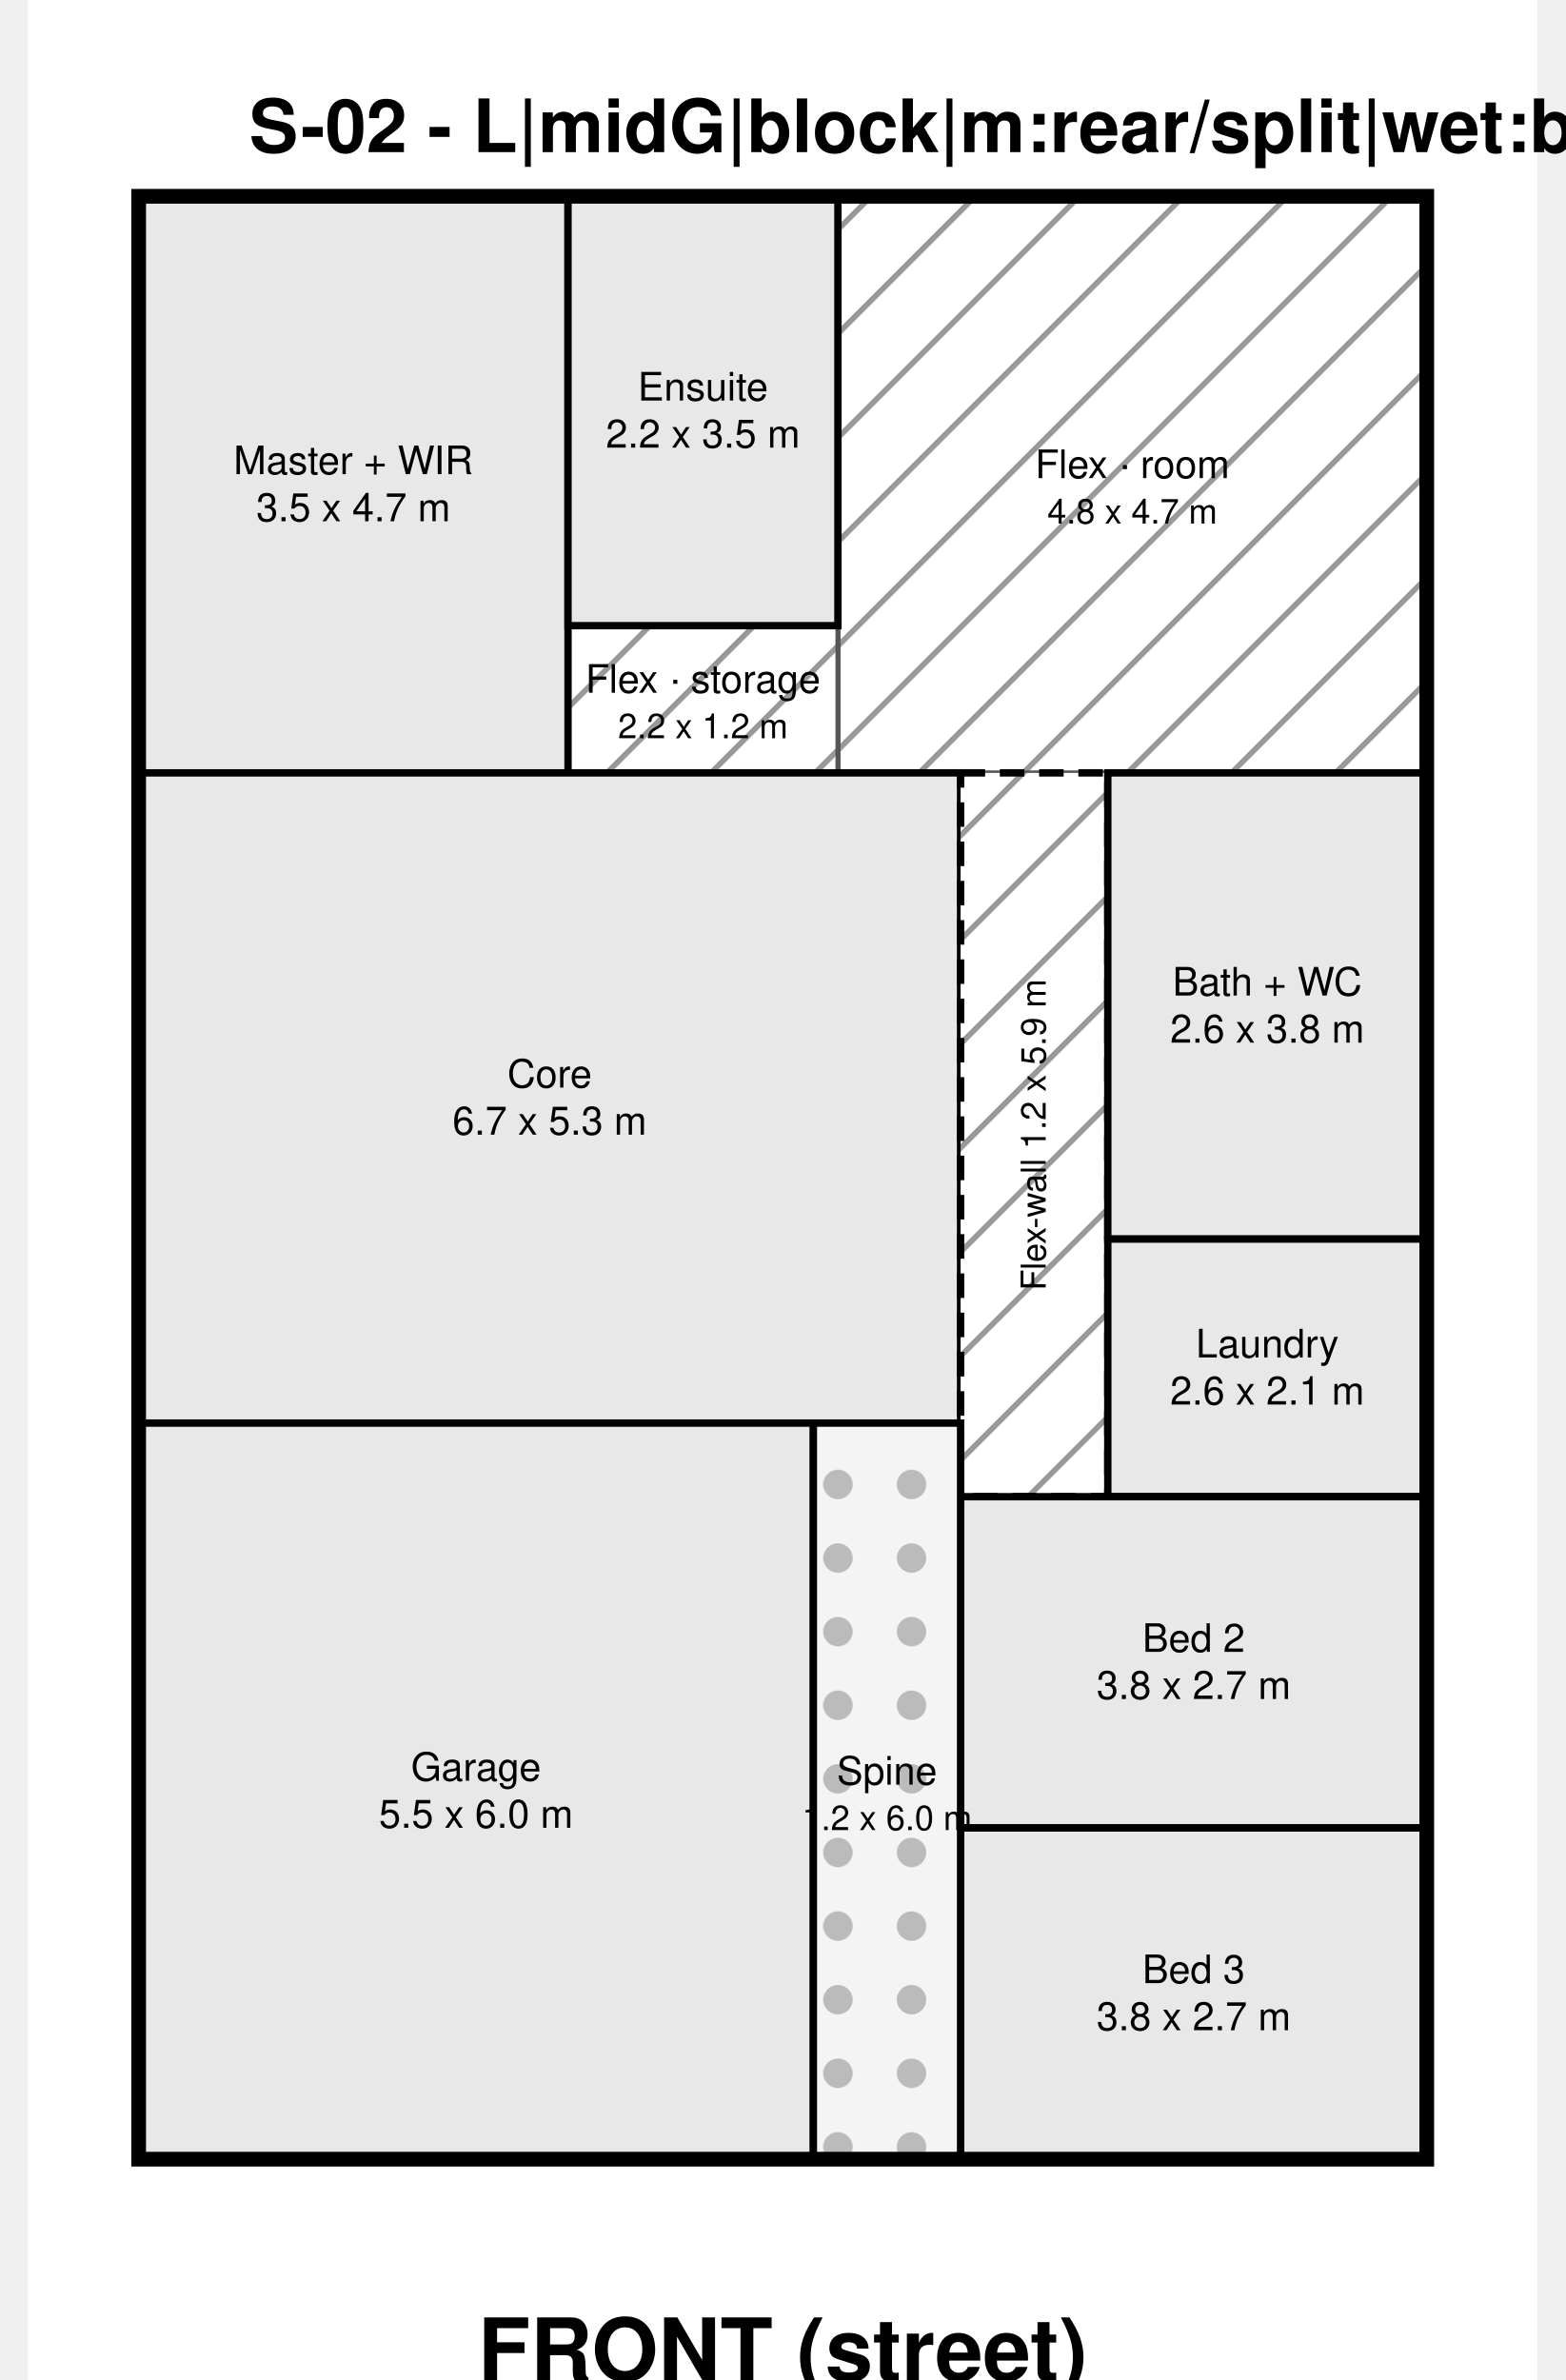
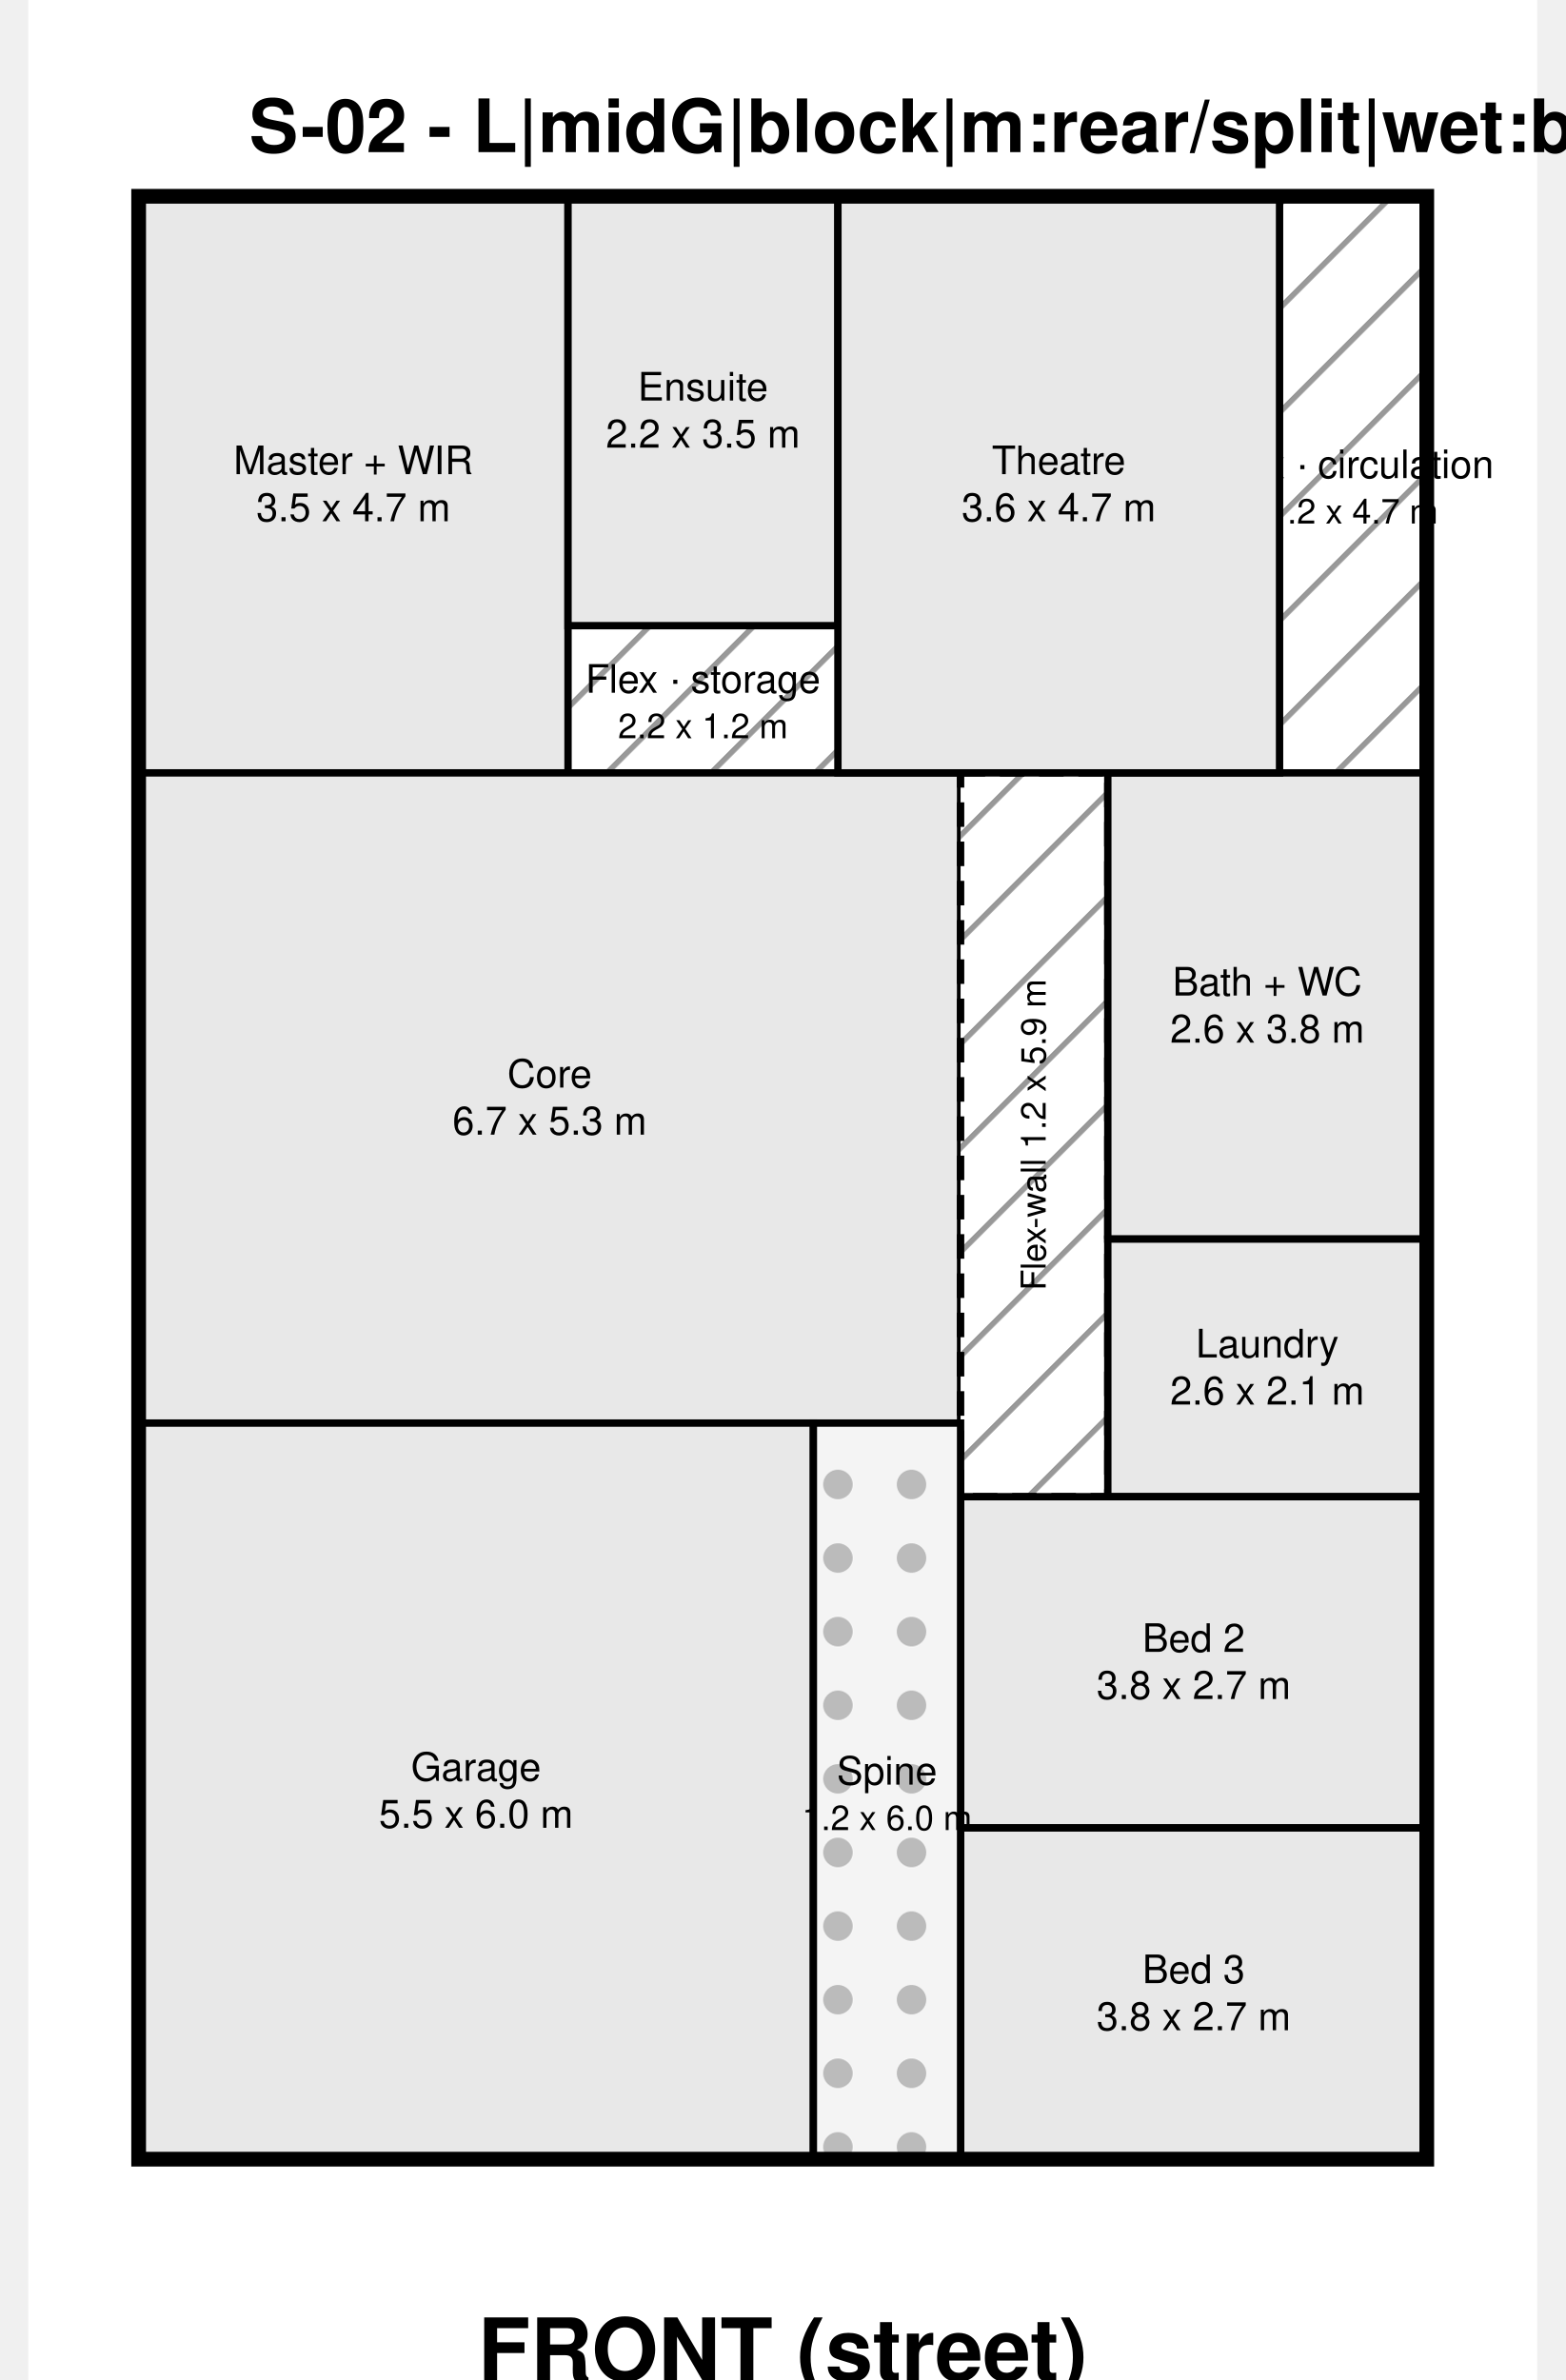
<svg xmlns="http://www.w3.org/2000/svg" width="615" height="935" viewBox="-900 -1600 12300 19400" font-family="Helvetica, Arial, sans-serif" fill="#000">
  <defs>
    <pattern id="hatch" width="600" height="600" patternUnits="userSpaceOnUse" patternTransform="rotate(45)">
      <rect width="600" height="600" fill="#ffffff" />
      <line x1="0" y1="0" x2="0" y2="600" stroke="#999" stroke-width="90" />
    </pattern>
    <pattern id="hatch2" width="500" height="500" patternUnits="userSpaceOnUse" patternTransform="rotate(-45)">
      <rect width="500" height="500" fill="#ffffff" />
      <line x1="0" y1="0" x2="0" y2="500" stroke="#666" stroke-width="70" />
    </pattern>
    <pattern id="dots" width="600" height="600" patternUnits="userSpaceOnUse">
      <rect width="600" height="600" fill="#f4f4f4" />
      <circle cx="300" cy="300" r="120" fill="#bbb" />
    </pattern>
  </defs>
  <rect x="-900" y="-1600" width="12300" height="19400" fill="#ffffff" />
  <text x="900" y="-360" font-size="600" font-weight="bold">S-02 - L|midG|block|m:rear/split|wet:block|rr:MF|fw|v0</text>
  <g>
-     <rect x="5700" y="0" width="4800" height="4700" fill="url(#hatch)" stroke="#555" stroke-width="40" />
-     <text x="8100" y="2190" font-size="320" text-anchor="middle" dominant-baseline="middle">Flex · room</text>
-     <text x="8100" y="2574" font-size="280" text-anchor="middle" dominant-baseline="middle">4.8 x 4.7 m</text>
+     <rect x="9300" y="0" width="1200" height="4700" fill="url(#hatch)" stroke="#555" stroke-width="40" />
+     <text x="9900" y="2190" font-size="320" text-anchor="middle" dominant-baseline="middle">Flex · circulation</text>
+     <text x="9900" y="2574" font-size="280" text-anchor="middle" dominant-baseline="middle">1.2 x 4.7 m</text>
  </g>
  <g>
    <rect x="3500" y="3500" width="2200" height="1200" fill="url(#hatch)" stroke="#555" stroke-width="40" />
    <text x="4600" y="3940" font-size="320" text-anchor="middle" dominant-baseline="middle">Flex · storage</text>
    <text x="4600" y="4324" font-size="280" text-anchor="middle" dominant-baseline="middle">2.2 x 1.2 m</text>
  </g>
  <g>
    <rect x="0" y="0" width="3500" height="4700" fill="#e8e8e8" stroke="#000" stroke-width="60" />
    <text x="1750" y="2158" font-size="320" text-anchor="middle" dominant-baseline="middle">Master + WIR</text>
    <text x="1750" y="2542" font-size="320" text-anchor="middle" dominant-baseline="middle">3.5 x 4.7 m</text>
  </g>
  <g>
    <rect x="3500" y="0" width="2200" height="3500" fill="#e8e8e8" stroke="#000" stroke-width="60" />
    <text x="4600" y="1558" font-size="320" text-anchor="middle" dominant-baseline="middle">Ensuite</text>
    <text x="4600" y="1942" font-size="320" text-anchor="middle" dominant-baseline="middle">2.2 x 3.5 m</text>
  </g>
  <g>
    <rect x="0" y="4700" width="6700" height="5300" fill="#e8e8e8" stroke="#000" stroke-width="60" />
    <text x="3350" y="7158" font-size="320" text-anchor="middle" dominant-baseline="middle">Core</text>
    <text x="3350" y="7542" font-size="320" text-anchor="middle" dominant-baseline="middle">6.7 x 5.3 m</text>
  </g>
  <g>
    <rect x="0" y="10000" width="5500" height="6000" fill="#e8e8e8" stroke="#000" stroke-width="60" />
    <text x="2750" y="12808" font-size="320" text-anchor="middle" dominant-baseline="middle">Garage</text>
    <text x="2750" y="13192" font-size="320" text-anchor="middle" dominant-baseline="middle">5.5 x 6.0 m</text>
  </g>
  <g>
    <rect x="6700" y="4700" width="1200" height="5900" fill="url(#hatch)" stroke="#000" stroke-width="60" stroke-dasharray="200 120" />
    <text transform="translate(7300 7650) rotate(-90)" font-size="280" text-anchor="middle" dominant-baseline="middle">Flex-wall 1.2 x 5.9 m</text>
  </g>
  <g>
    <rect x="7900" y="4700" width="2600" height="3800" fill="#e8e8e8" stroke="#000" stroke-width="60" />
    <text x="9200" y="6408" font-size="320" text-anchor="middle" dominant-baseline="middle">Bath + WC</text>
    <text x="9200" y="6792" font-size="320" text-anchor="middle" dominant-baseline="middle">2.6 x 3.8 m</text>
  </g>
  <g>
    <rect x="7900" y="8500" width="2600" height="2100" fill="#e8e8e8" stroke="#000" stroke-width="60" />
    <text x="9200" y="9358" font-size="320" text-anchor="middle" dominant-baseline="middle">Laundry</text>
    <text x="9200" y="9742" font-size="320" text-anchor="middle" dominant-baseline="middle">2.6 x 2.1 m</text>
  </g>
  <g>
    <rect x="6700" y="10600" width="3800" height="2700" fill="#e8e8e8" stroke="#000" stroke-width="60" />
    <text x="8600" y="11758" font-size="320" text-anchor="middle" dominant-baseline="middle">Bed 2</text>
    <text x="8600" y="12142" font-size="320" text-anchor="middle" dominant-baseline="middle">3.8 x 2.7 m</text>
  </g>
  <g>
    <rect x="6700" y="13300" width="3800" height="2700" fill="#e8e8e8" stroke="#000" stroke-width="60" />
    <text x="8600" y="14458" font-size="320" text-anchor="middle" dominant-baseline="middle">Bed 3</text>
    <text x="8600" y="14842" font-size="320" text-anchor="middle" dominant-baseline="middle">3.8 x 2.7 m</text>
  </g>
  <g>
+     <rect x="5700" y="0" width="3600" height="4700" fill="#e8e8e8" stroke="#000" stroke-width="60" />
+     <text x="7500" y="2158" font-size="320" text-anchor="middle" dominant-baseline="middle">Theatre</text>
+     <text x="7500" y="2542" font-size="320" text-anchor="middle" dominant-baseline="middle">3.6 x 4.7 m</text>
+   </g>
+   <g>
    <rect x="5500" y="10000" width="1200" height="6000" fill="url(#dots)" stroke="#000" stroke-width="60" />
    <text x="6100" y="12840" font-size="320" text-anchor="middle" dominant-baseline="middle">Spine</text>
    <text x="6100" y="13224" font-size="280" text-anchor="middle" dominant-baseline="middle">1.2 x 6.0 m</text>
  </g>
  <rect x="0" y="0" width="10500" height="16000" fill="none" stroke="#000" stroke-width="120" />
  <text x="5250" y="17800" font-size="700" text-anchor="middle" font-weight="bold">FRONT (street)</text>
</svg>
